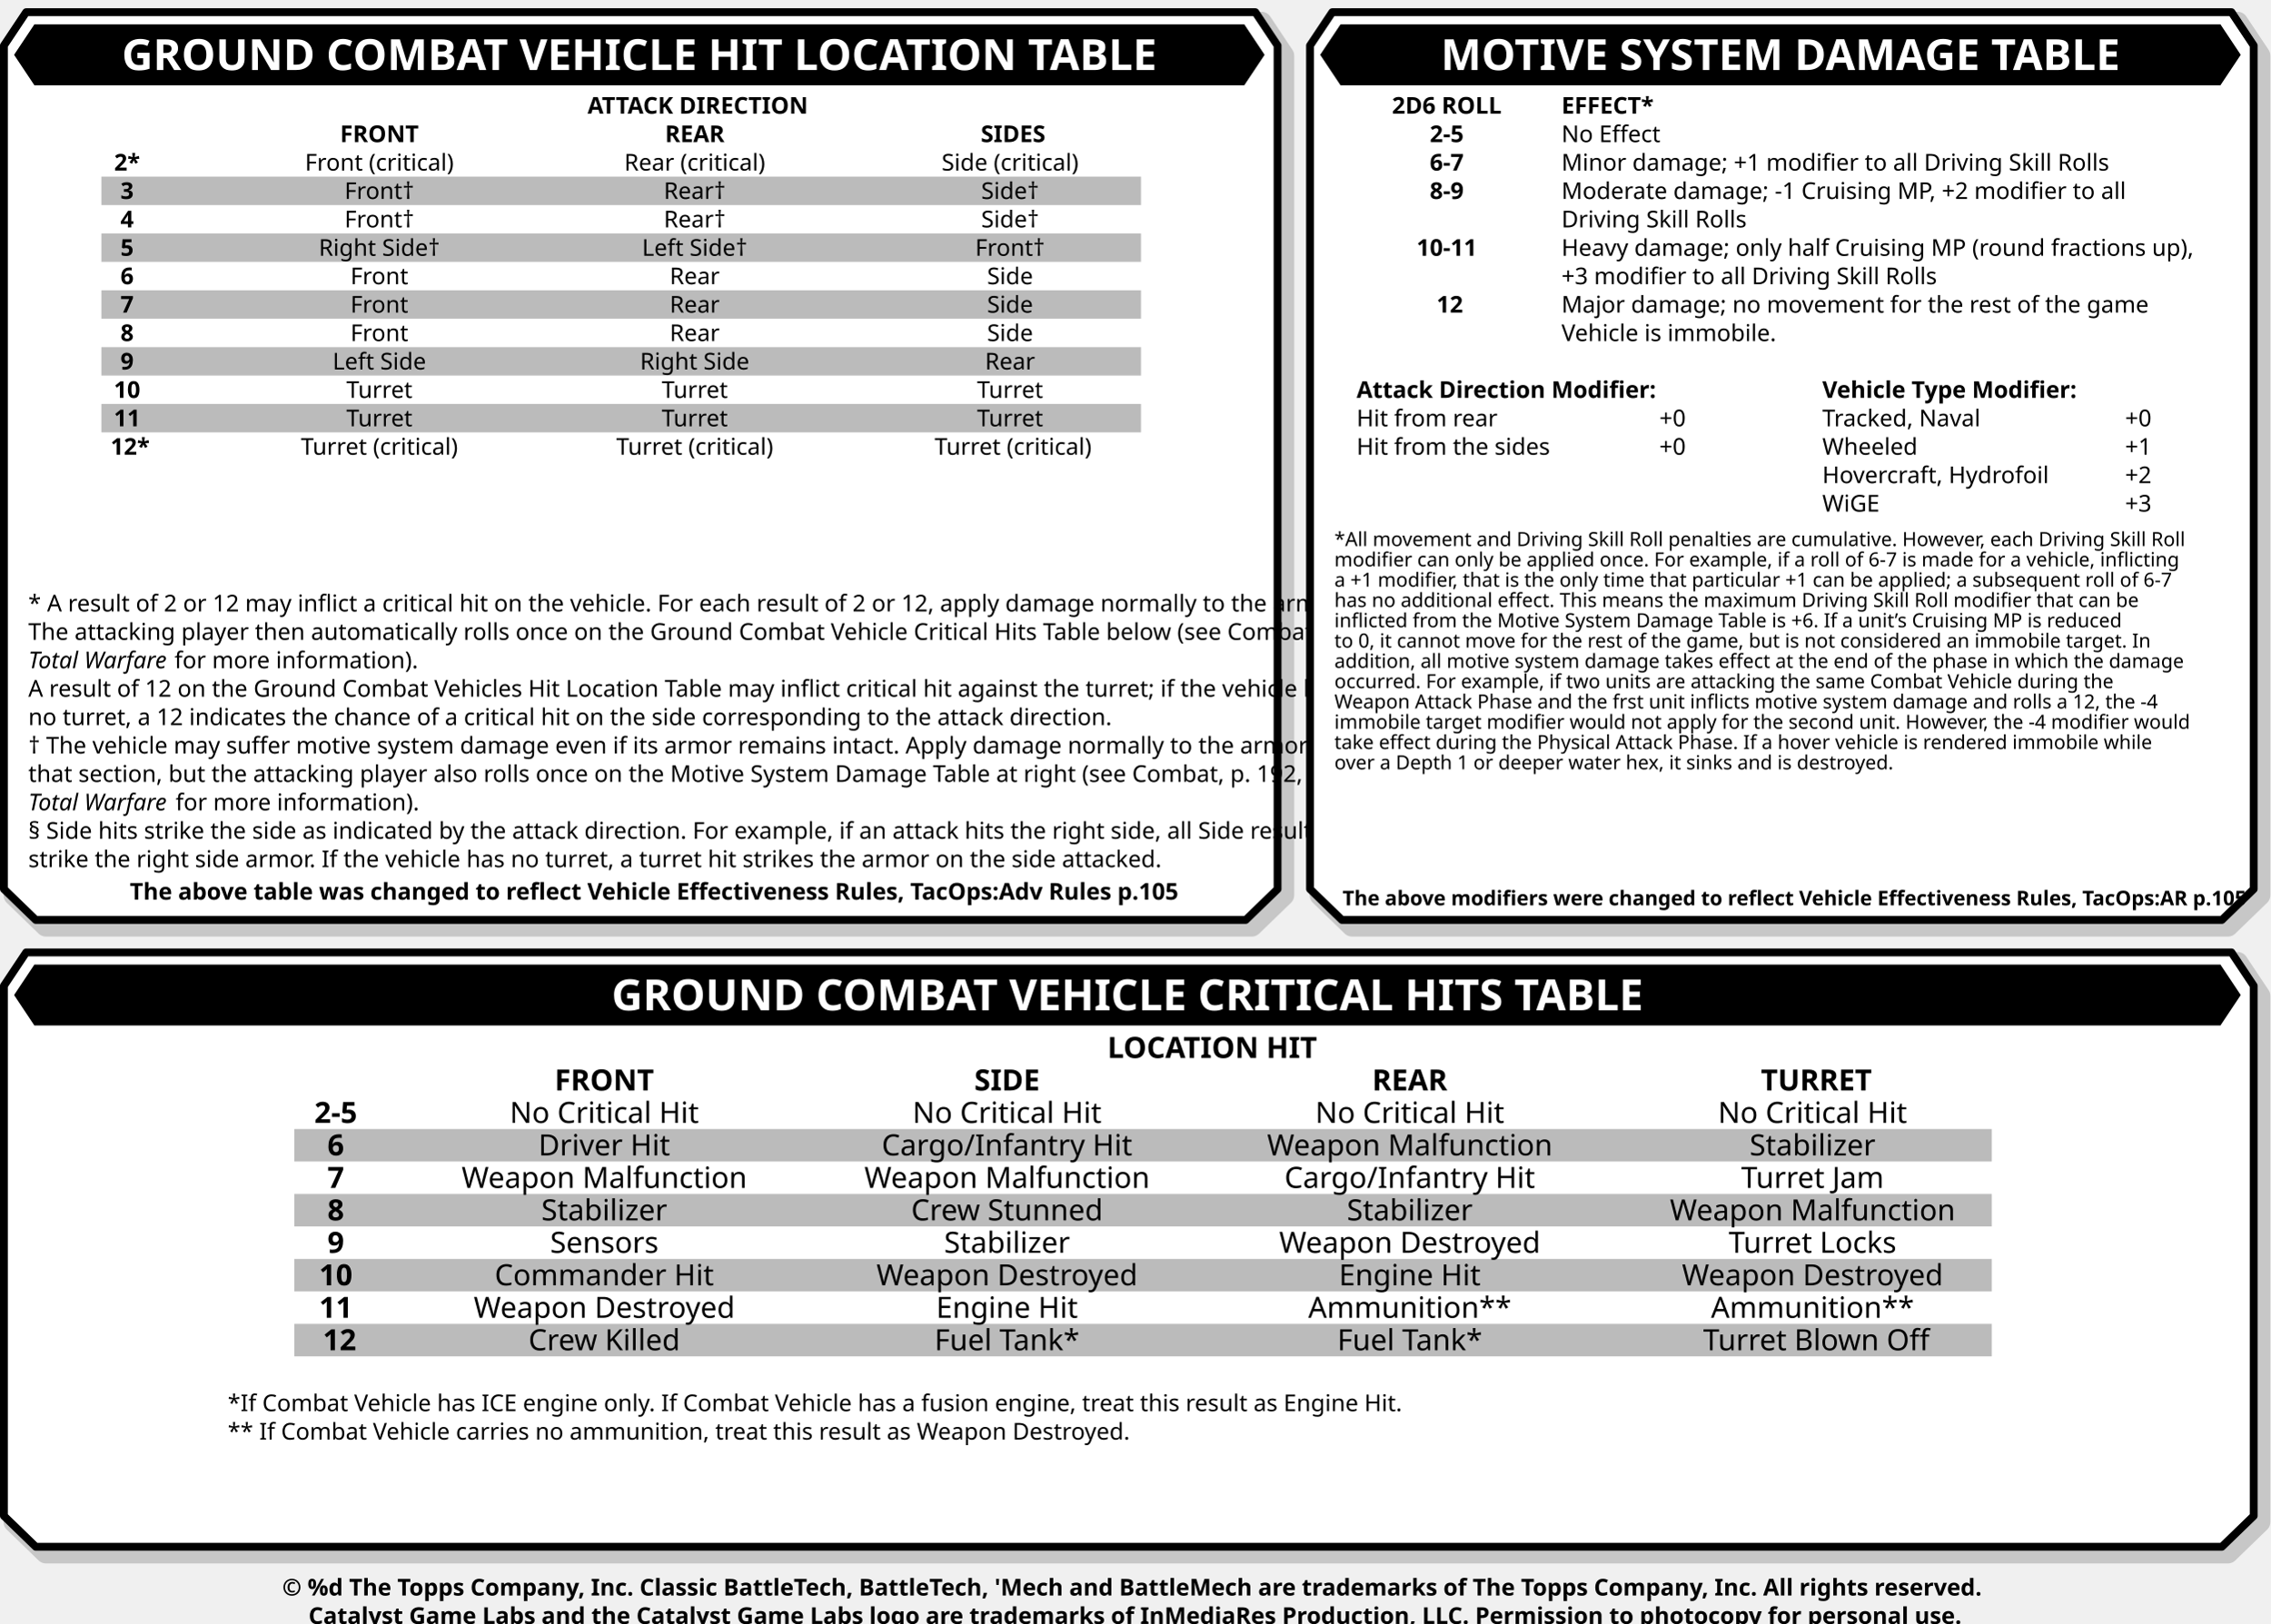
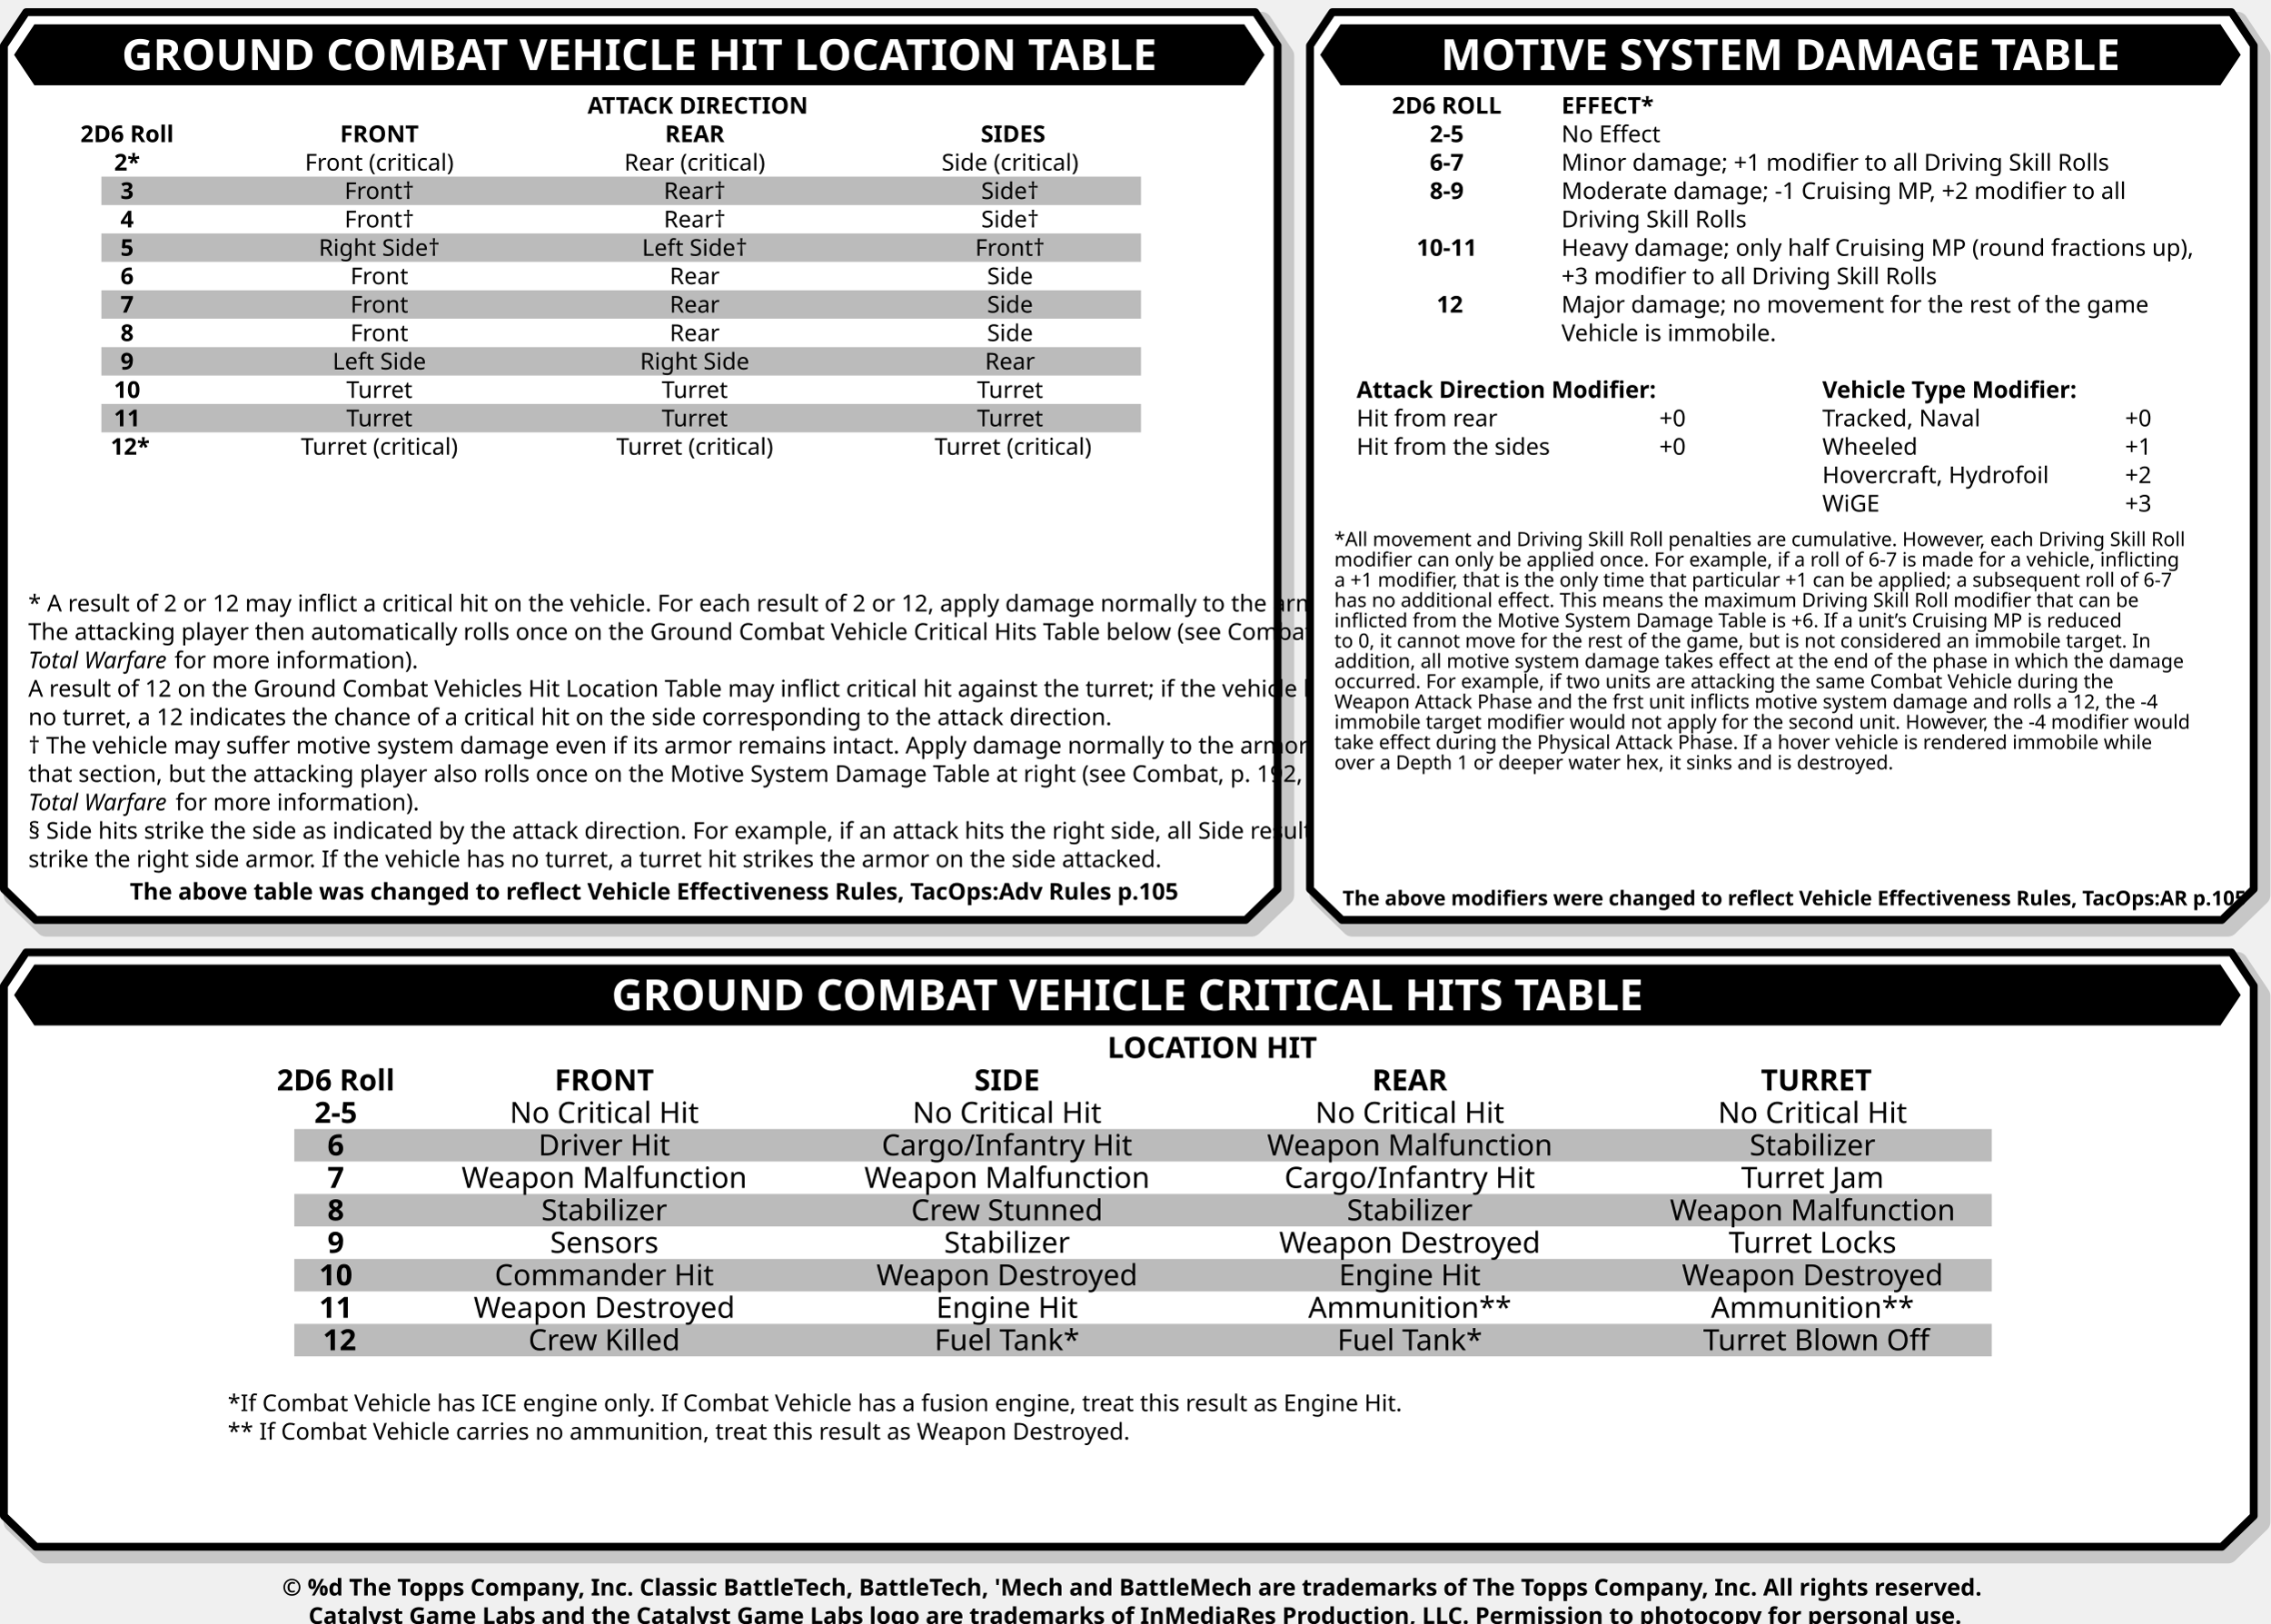
<svg xmlns="http://www.w3.org/2000/svg" contentScriptType="text/ecmascript" width="559.0" zoomAndPan="magnify" contentStyleType="text/css" height="400.0" preserveAspectRatio="xMidYMid meet" version="1.0" id="svg155">
  <defs id="defs155" />
  <g style="mml-color-elements:" id="rs_template">
    <text font-size="5.7px" transform="translate (279.5 400.0)" fill="#000000" text-anchor="middle" font-family="Eurostile" id="footer" font-weight="bold">
      <tspan lengthAdjust="spacingAndGlyphs" x="0.0" id="tspanCopyright" y="-7.000" textLength="531.050">© %d The Topps Company, Inc. Classic BattleTech, BattleTech, 'Mech and BattleMech are trademarks of The Topps Company, Inc. All rights reserved.</tspan>
      <tspan lengthAdjust="spacingAndGlyphs" x="0.0" y="0" textLength="503.100" id="tspan1">Catalyst Game Labs and the Catalyst Game Labs logo are trademarks of InMediaRes Production, LLC. Permission to photocopy for personal use.</tspan>
    </text>
    <g transform="translate(0.966,3)" id="g64">
      <g id="g4">
        <path fill="#ffffff" d="M 2.5,10.714 7.975,2.5 h 301.68 l 5.475,8.214 V 217.5 l -7.845,7.6 H 10.345 L 2.5,217.5 Z" stroke-width="5.2" stroke-linejoin="round" stroke="#c7c7c7" id="path1" />
        <path fill="#ffffff" d="M 0,8.214 5.475,0 h 302.68 l 5.475,8.214 V 216 l -7.845,7.6 H 7.845 L 0,216 Z" stroke-width="1.932" stroke-linejoin="round" stroke="#000000" id="path2" />
        <g transform="translate(2.5,3)" id="g3">
          <path fill="#000000" d="M 0,7.5 4.999,0 h 297.94 l 4.999,7.5 -4.999,7.5 H 4.999 Z" id="path3" />
          <text x="153.969" y="11.25" fill="#ffffff" text-anchor="middle" style="font-style:normal;font-weight:bold;font-size:10.6px;font-family:Eurostile" textLength="198.545" lengthAdjust="spacingAndGlyphs" id="text3">GROUND COMBAT VEHICLE HIT LOCATION TABLE</text>
        </g>
      </g>
      <g id="shade1" class="tableshading" style="fill:#bbbbbb" transform="translate(0,-3)">
        <rect id="rect155" width="256" height="7" x="24" y="43.5" />
        <rect id="rect156" width="256" height="7" x="24" y="57.5" />
        <rect id="rect157" width="256" height="7" x="24" y="71.5" />
        <rect id="rect158" width="256" height="7" x="24" y="85.5" />
        <rect id="rect159" width="256" height="7" x="24" y="99.5" />
      </g>
      <text fill="#000000" x="170.847" y="25" style="font-style:normal;font-weight:bold;font-size:5.7px;font-family:Eurostile" text-anchor="middle" id="text4">ATTACK DIRECTION</text>
      <g transform="translate(0,32)" id="g50">
        <text text-anchor="middle" style="font-style:normal;font-weight:bold;font-size:5.7px;font-family:Eurostile" id="text6">
+           <tspan x="31.063" y="0" id="tspan4">2D6 Roll</tspan>
          <tspan x="93.189" y="0" id="tspan4">FRONT</tspan>
          <tspan x="170.847" y="0" id="tspan5">REAR</tspan>
          <tspan x="248.504" y="0" id="tspan6">SIDES</tspan>
        </text>
        <text text-anchor="middle" style="font-style:normal;font-weight:bold;font-size:5.7px;font-family:Eurostile" id="text17">
          <tspan x="31.063" y="7" id="tspan7">2*</tspan>
          <tspan x="31.063" y="14" id="tspan8">3</tspan>
          <tspan x="31.063" y="21" id="tspan9">4</tspan>
          <tspan x="31.063" y="28" id="tspan10">5</tspan>
          <tspan x="31.063" y="35" id="tspan11">6</tspan>
          <tspan x="31.063" y="42" id="tspan12">7</tspan>
          <tspan x="31.063" y="49" id="tspan13">8</tspan>
          <tspan x="31.063" y="56" id="tspan14">9</tspan>
          <tspan x="31.063" y="63" id="tspan15">10</tspan>
          <tspan x="31.063" y="70" id="tspan16">11</tspan>
          <tspan x="31.063" y="77" id="tspan17">12*</tspan>
        </text>
        <text text-anchor="middle" style="font-style:normal;font-weight:normal;font-size:5.7px;font-family:Eurostile" id="text50">
          <tspan x="93.189" y="7" id="tspan18">Front (critical)</tspan>
          <tspan x="170.847" y="7" id="tspan19">Rear (critical)</tspan>
          <tspan x="248.504" y="7" id="tspan20">Side (critical)</tspan>
          <tspan x="93.189" y="14" id="tspan21">Front†</tspan>
          <tspan x="170.847" y="14" id="tspan22">Rear†</tspan>
          <tspan x="248.504" y="14" id="tspan23">Side†</tspan>
          <tspan x="93.189" y="21" id="tspan24">Front†</tspan>
          <tspan x="170.847" y="21" id="tspan25">Rear†</tspan>
          <tspan x="248.504" y="21" id="tspan26">Side†</tspan>
          <tspan x="93.189" y="28" id="tspan27">Right Side†</tspan>
          <tspan x="170.847" y="28" id="tspan28">Left Side†</tspan>
          <tspan x="248.504" y="28" id="tspan29">Front†</tspan>
          <tspan x="93.189" y="35" id="tspan30">Front</tspan>
          <tspan x="170.847" y="35" id="tspan31">Rear</tspan>
          <tspan x="248.504" y="35" id="tspan32">Side</tspan>
          <tspan x="93.189" y="42" id="tspan33">Front</tspan>
          <tspan x="170.847" y="42" id="tspan34">Rear</tspan>
          <tspan x="248.504" y="42" id="tspan35">Side</tspan>
          <tspan x="93.189" y="49" id="tspan36">Front</tspan>
          <tspan x="170.847" y="49" id="tspan37">Rear</tspan>
          <tspan x="248.504" y="49" id="tspan38">Side</tspan>
          <tspan x="93.189" y="56" id="tspan39">Left Side</tspan>
          <tspan x="170.847" y="56" id="tspan40">Right Side</tspan>
          <tspan x="248.504" y="56" id="tspan41">Rear</tspan>
          <tspan x="93.189" y="63" id="tspan42">Turret</tspan>
          <tspan x="170.847" y="63" id="tspan43">Turret</tspan>
          <tspan x="248.504" y="63" id="tspan44">Turret</tspan>
          <tspan x="93.189" y="70" id="tspan45">Turret</tspan>
          <tspan x="170.847" y="70" id="tspan46">Turret</tspan>
          <tspan x="248.504" y="70" id="tspan47">Turret</tspan>
          <tspan x="93.189" y="77" id="tspan48">Turret (critical)</tspan>
          <tspan x="170.847" y="77" id="tspan49">Turret (critical)</tspan>
          <tspan x="248.504" y="77" id="tspan50">Turret (critical)</tspan>
        </text>
      </g>
      <g transform="translate(0,140.6)" id="g63">
        <text x="6" y="7" fill="#000000" text-anchor="start" style="font-style:normal;font-weight:normal;font-size:5.7px;font-family:Eurostile" textLength="301.63" lengthAdjust="spacingAndGlyphs" id="text51">* A result of 2 or 12 may inflict a critical hit on the vehicle. For each result of 2 or 12, apply damage normally to the armor in that section.</text>
        <text x="6" y="14" fill="#000000" text-anchor="start" style="font-style:normal;font-weight:normal;font-size:5.7px;font-family:Eurostile" textLength="301.63" lengthAdjust="spacingAndGlyphs" id="text52">The attacking player then automatically rolls once on the Ground Combat Vehicle Critical Hits
            Table below (see Combat, p. 192, in</text>
        <text x="6" y="21" fill="#000000" text-anchor="start" style="font-style:italic;font-weight:normal;font-size:5.7px;font-family:Eurostile" textLength="33.425" lengthAdjust="spacingAndGlyphs" id="text54">Total Warfare</text>
        <text x="42" y="21" fill="#000000" text-anchor="start" style="font-style:normal;font-weight:normal;font-size:5.7px;font-family:Eurostile" textLength="53.281" lengthAdjust="spacingAndGlyphs" id="text55">for more information).</text>
        <text x="6" y="28" fill="#000000" text-anchor="start" style="font-style:normal;font-weight:normal;font-size:5.7px;font-family:Eurostile" textLength="301.63" lengthAdjust="spacingAndGlyphs" id="text56">A result of 12 on the Ground Combat Vehicles Hit Location Table may inflict critical hit against the turret; if the vehicle has</text>
        <text fill="#000000" x="6" y="35" style="font-style:normal;font-weight:normal;font-size:5.7px;font-family:Eurostile" text-anchor="start" id="text57">no turret, a 12 indicates the chance of a critical hit on the side corresponding to the attack direction.</text>
        <text x="6" y="42" fill="#000000" text-anchor="start" style="font-style:normal;font-weight:normal;font-size:5.7px;font-family:Eurostile" textLength="301.63" lengthAdjust="spacingAndGlyphs" id="text58">† The vehicle may suffer motive system damage even if its armor remains intact. Apply damage normally to the armor in</text>
        <text x="6" y="49" fill="#000000" text-anchor="start" style="font-style:normal;font-weight:normal;font-size:5.7px;font-family:Eurostile" textLength="301.63" lengthAdjust="spacingAndGlyphs" id="text59">that section, but the attacking player also rolls once on the Motive System Damage Table at right (see Combat, p. 192, in</text>
        <text x="6" y="56" fill="#000000" text-anchor="start" style="font-style:italic;font-weight:normal;font-size:5.7px;font-family:Eurostile" textLength="33.425" lengthAdjust="spacingAndGlyphs" id="text60">Total Warfare</text>
        <text x="42.269" y="56" fill="#000000" text-anchor="start" style="font-style:normal;font-weight:normal;font-size:5.7px;font-family:Eurostile" textLength="53.281" lengthAdjust="spacingAndGlyphs" id="text61">for more information).</text>
        <text x="6" y="63" fill="#000000" text-anchor="start" style="font-style:normal;font-weight:normal;font-size:5.7px;font-family:Eurostile" textLength="301.63" lengthAdjust="spacingAndGlyphs" id="text62">§ Side hits strike the side as indicated by the attack direction. For example, if an attack hits the right side, all Side results</text>
        <text fill="#000000" x="6" y="70" style="font-style:normal;font-weight:normal;font-size:5.7px;font-family:Eurostile" text-anchor="start" id="text63">strike the right side armor. If the vehicle has no turret, a turret hit strikes the armor on the side attacked.</text>
        <text fill="#000000" x="31" y="78" style="font-style:normal;font-weight:bold;font-size:5.7px;font-family:Eurostile" text-anchor="start" id="text160">The above table was changed to reflect Vehicle Effectiveness Rules, TacOps:Adv Rules p.105</text>
      </g>
    </g>
    <g transform="translate(322.596,3)" id="g107">
      <g id="g67">
        <path fill="#ffffff" d="M 2.5,10.714 7.975,2.5 h 220.42 l 5.475,8.214 V 217.5 l -7.845,7.6 H 10.345 L 2.5,217.5 Z" stroke-width="5.2" stroke-linejoin="round" stroke="#c7c7c7" id="path64" />
        <path fill="#ffffff" d="M 0,8.214 5.475,0 h 221.42 l 5.475,8.214 V 216 l -7.845,7.6 H 7.845 L 0,216 Z" stroke-width="1.932" stroke-linejoin="round" stroke="#000000" id="path65" />
        <g transform="translate(2.5,3)" id="g66">
          <path fill="#000000" d="M 0,7.5 4.999,0 h 216.68 l 4.999,7.5 -4.999,7.5 H 4.999 Z" id="path66" />
          <text x="113.339" y="11.25" fill="#ffffff" text-anchor="middle" style="font-style:normal;font-weight:bold;font-size:10.6px;font-family:Eurostile" textLength="157.417" lengthAdjust="spacingAndGlyphs" id="text66">MOTIVE SYSTEM DAMAGE TABLE</text>
        </g>
      </g>
      <g transform="translate(0,25)" id="g81">
        <text text-anchor="start" style="font-style:normal;font-weight:bold;font-size:5.7px;font-family:Eurostile" id="text67">
          <tspan x="61.93" y="0" id="tspan67">EFFECT*</tspan>
        </text>
        <text text-anchor="middle" style="font-style:normal;font-weight:bold;font-size:5.7px;font-family:Eurostile" id="text73">
          <tspan x="34.405" y="0" id="tspan68">2D6 ROLL</tspan>
          <tspan x="34.405" y="7" id="tspan69">2-5</tspan>
          <tspan x="34.405" y="14" id="tspan70">6-7</tspan>
          <tspan x="34.405" y="21" id="tspan71">8-9</tspan>
          <tspan x="34.405" y="35" id="tspan72">10-11</tspan>
          <tspan x="34.405" y="49" id="tspan73">12</tspan>
        </text>
        <text text-anchor="start" style="font-style:normal;font-weight:normal;font-size:5.7px;font-family:Eurostile" id="text81">
          <tspan x="61.93" y="7" id="tspan74">No Effect</tspan>
          <tspan x="61.93" y="14" id="tspan75">Minor damage; +1 modifier to all Driving Skill Rolls</tspan>
          <tspan x="61.93" y="21" id="tspan76">Moderate damage; -1 Cruising MP, +2 modifier to all</tspan>
          <tspan x="61.93" y="28" id="tspan77">Driving Skill Rolls</tspan>
          <tspan x="61.93" y="35" id="tspan78">Heavy damage; only half Cruising MP (round fractions up),</tspan>
          <tspan x="61.93" y="42" id="tspan79">+3 modifier to all Driving Skill Rolls</tspan>
          <tspan x="61.93" y="49" id="tspan80">Major damage; no movement for the rest of the game</tspan>
          <tspan x="61.93" y="56" id="tspan81">Vehicle is immobile.</tspan>
        </text>
      </g>
      <g transform="translate(0,95)" id="g86">
        <text text-anchor="start" style="font-style:normal;font-weight:bold;font-size:5.7px;font-family:Eurostile" id="text82">
          <tspan x="11.469" y="0" id="tspan82">Attack Direction Modifier:</tspan>
        </text>
        <text text-anchor="start" style="font-style:normal;font-weight:normal;font-size:5.7px;font-family:Eurostile" id="text86">
          <tspan x="11.469" y="7" id="tspan83">Hit from rear</tspan>
          <tspan x="86.014" y="7" id="tspan84">+0</tspan>
          <tspan x="11.469" y="14" id="tspan85">Hit from the sides</tspan>
          <tspan x="86.014" y="14" id="tspan86">+0</tspan>
        </text>
      </g>
      <g transform="translate(114.685,95)" id="g95">
        <text text-anchor="start" style="font-style:normal;font-weight:bold;font-size:5.7px;font-family:Eurostile" id="text87">
          <tspan x="11.469" y="0" id="tspan87">Vehicle Type Modifier:</tspan>
        </text>
        <text text-anchor="start" style="font-style:normal;font-weight:normal;font-size:5.7px;font-family:Eurostile" id="text95">
          <tspan x="11.469" y="7" id="tspan88">Tracked, Naval</tspan>
          <tspan x="86.014" y="7" id="tspan89">+0</tspan>
          <tspan x="11.469" y="14" id="tspan90">Wheeled</tspan>
          <tspan x="86.014" y="14" id="tspan91">+1</tspan>
          <tspan x="11.469" y="21" id="tspan92">Hovercraft, Hydrofoil</tspan>
          <tspan x="86.014" y="21" id="tspan93">+2</tspan>
          <tspan x="11.469" y="28" id="tspan94">WiGE</tspan>
          <tspan x="86.014" y="28" id="tspan95">+3</tspan>
        </text>
      </g>
      <text x="6" y="131.5" fill="#000000" text-anchor="start" style="font-style:normal;font-weight:normal;font-size:4.8px;font-family:Eurostile" textLength="220.37" lengthAdjust="spacingAndGlyphs" id="text96">*All movement and Driving Skill Roll penalties are cumulative. However, each Driving Skill Roll</text>
      <text x="6" y="136.5" fill="#000000" text-anchor="start" style="font-style:normal;font-weight:normal;font-size:4.8px;font-family:Eurostile" textLength="220.37" lengthAdjust="spacingAndGlyphs" id="text97">modifier can only be applied once. For example, if a roll of 6-7 is made for a vehicle, inflicting</text>
      <text x="6" y="141.5" fill="#000000" text-anchor="start" style="font-style:normal;font-weight:normal;font-size:4.8px;font-family:Eurostile" textLength="220.37" lengthAdjust="spacingAndGlyphs" id="text98">a +1 modifier, that is the only time that particular +1 can be applied; a subsequent roll of 6-7</text>
      <text x="6" y="146.5" fill="#000000" text-anchor="start" style="font-style:normal;font-weight:normal;font-size:4.8px;font-family:Eurostile" textLength="220.37" lengthAdjust="spacingAndGlyphs" id="text99">has no additional effect. This means the maximum Driving Skill Roll modifier that can be</text>
      <text x="6" y="151.5" fill="#000000" text-anchor="start" style="font-style:normal;font-weight:normal;font-size:4.8px;font-family:Eurostile" textLength="220.37" lengthAdjust="spacingAndGlyphs" id="text100">inflicted from the Motive System Damage Table is +6. If a unit’s Cruising MP is reduced</text>
      <text x="6" y="156.5" fill="#000000" text-anchor="start" style="font-style:normal;font-weight:normal;font-size:4.8px;font-family:Eurostile" textLength="220.37" lengthAdjust="spacingAndGlyphs" id="text101">to 0, it cannot move for the rest of the game, but is not considered an immobile target. In</text>
      <text x="6" y="161.5" fill="#000000" text-anchor="start" style="font-style:normal;font-weight:normal;font-size:4.8px;font-family:Eurostile" textLength="220.37" lengthAdjust="spacingAndGlyphs" id="text102">addition, all motive system damage takes effect at the end of the phase in which the damage</text>
      <text x="6" y="166.5" fill="#000000" text-anchor="start" style="font-style:normal;font-weight:normal;font-size:4.8px;font-family:Eurostile" textLength="220.37" lengthAdjust="spacingAndGlyphs" id="text103">occurred. For example, if two units are attacking the same Combat Vehicle during the</text>
      <text x="6" y="171.5" fill="#000000" text-anchor="start" style="font-style:normal;font-weight:normal;font-size:4.8px;font-family:Eurostile" textLength="220.37" lengthAdjust="spacingAndGlyphs" id="text104">Weapon Attack Phase and the frst unit inflicts motive system damage and rolls a 12, the -4</text>
      <text x="6" y="176.5" fill="#000000" text-anchor="start" style="font-style:normal;font-weight:normal;font-size:4.8px;font-family:Eurostile" textLength="220.37" lengthAdjust="spacingAndGlyphs" id="text105">immobile target modifier would not apply for the second unit. However, the -4 modifier would</text>
      <text x="6" y="181.5" fill="#000000" text-anchor="start" style="font-style:normal;font-weight:normal;font-size:4.8px;font-family:Eurostile" textLength="220.37" lengthAdjust="spacingAndGlyphs" id="text106">take effect during the Physical Attack Phase. If a hover vehicle is rendered immobile while</text>
      <text fill="#000000" x="6" y="186.5" style="font-style:normal;font-weight:normal;font-size:4.8px;font-family:Eurostile" text-anchor="start" id="text107">over a Depth 1 or deeper water hex, it sinks and is destroyed.</text>
      <text fill="#000000" x="8" y="220" style="font-style:normal;font-weight:bold;font-size:5px;font-family:Eurostile" text-anchor="start" id="text161">The above modifiers were changed to reflect Vehicle Effectiveness Rules, TacOps:AR p.105</text>
    </g>
    <g transform="translate(0.966,234.6)" id="g155">
      <g id="g110">
        <path fill="#ffffff" d="M 2.5,10.714 7.975,2.5 h 542.05 l 5.475,8.214 V 140.3 l -7.845,7.6 H 10.345 L 2.5,140.3 Z" stroke-width="5.2" stroke-linejoin="round" stroke="#c7c7c7" id="path107" />
        <path fill="#ffffff" d="M 0,8.214 5.475,0 h 543.05 L 554,8.214 V 138.8 l -7.845,7.6 H 7.845 L 0,138.8 Z" stroke-width="1.932" stroke-linejoin="round" stroke="#000000" id="path108" />
        <g transform="translate(2.5,3)" id="g109">
          <path fill="#000000" d="M 0,7.5 4.999,0 h 538.31 l 4.999,7.5 -4.999,7.5 H 4.999 Z" id="path109" />
          <text x="274.154" y="11.25" fill="#ffffff" text-anchor="middle" style="font-style:normal;font-weight:bold;font-size:10.6px;font-family:Eurostile" textLength="213.991" lengthAdjust="spacingAndGlyphs" id="text109">GROUND COMBAT VEHICLE CRITICAL HITS TABLE</text>
        </g>
      </g>
      <g id="shade2" transform="translate(-5.5,-219.5)" class="tableshading" style="fill:#bbbbbb">
        <rect id="rect160" width="418" height="8" x="77" y="263" />
        <rect id="rect161" width="418" height="8" x="77" y="279" />
        <rect id="rect162" width="418" height="8" x="77" y="295" />
        <rect id="rect163" width="418" height="8" x="77" y="311" />
      </g>
      <text fill="#000000" x="297.54" y="26" style="font-style:normal;font-weight:bold;font-size:7.2px;font-family:Eurostile" text-anchor="middle" id="text110">LOCATION HIT</text>
      <g transform="translate(0,34)" id="g153">
        <text text-anchor="middle" style="font-style:normal;font-weight:bold;font-size:7.2px;font-family:Eurostile" id="text113">
+           <tspan x="82.65" y="0" id="tspan110">2D6 Roll</tspan>
          <tspan x="148.77" y="0" id="tspan110">FRONT</tspan>
          <tspan x="247.95" y="0" id="tspan111">SIDE</tspan>
          <tspan x="347.13" y="0" id="tspan112">REAR</tspan>
          <tspan x="446.31" y="0" id="tspan113">TURRET</tspan>
        </text>
        <text text-anchor="middle" style="font-style:normal;font-weight:bold;font-size:7.2px;font-family:Eurostile" id="text121">
          <tspan x="82.65" y="8" id="tspan114">2-5</tspan>
          <tspan x="82.65" y="16" id="tspan115">6</tspan>
          <tspan x="82.65" y="24" id="tspan116">7</tspan>
          <tspan x="82.65" y="32" id="tspan117">8</tspan>
          <tspan x="82.65" y="40" id="tspan118">9</tspan>
          <tspan x="82.65" y="48" id="tspan119">10</tspan>
          <tspan x="82.65" y="56" id="tspan120">11</tspan>
          <tspan x="82.65" y="64" id="tspan121">12</tspan>
        </text>
        <text text-anchor="middle" style="font-style:normal;font-weight:normal;font-size:7.2px;font-family:Eurostile" id="text153">
          <tspan x="148.77" y="8" id="tspan122">No Critical Hit</tspan>
          <tspan x="247.95" y="8" id="tspan123">No Critical Hit</tspan>
          <tspan x="347.13" y="8" id="tspan124">No Critical Hit</tspan>
          <tspan x="446.31" y="8" id="tspan125">No Critical Hit</tspan>
          <tspan x="148.77" y="16" id="tspan126">Driver Hit</tspan>
          <tspan x="247.95" y="16" id="tspan127">Cargo/Infantry Hit</tspan>
          <tspan x="347.13" y="16" id="tspan128">Weapon Malfunction</tspan>
          <tspan x="446.31" y="16" id="tspan129">Stabilizer</tspan>
          <tspan x="148.77" y="24" id="tspan130">Weapon Malfunction</tspan>
          <tspan x="247.95" y="24" id="tspan131">Weapon Malfunction</tspan>
          <tspan x="347.13" y="24" id="tspan132">Cargo/Infantry Hit</tspan>
          <tspan x="446.31" y="24" id="tspan133">Turret Jam</tspan>
          <tspan x="148.77" y="32" id="tspan134">Stabilizer</tspan>
          <tspan x="247.95" y="32" id="tspan135">Crew Stunned</tspan>
          <tspan x="347.13" y="32" id="tspan136">Stabilizer</tspan>
          <tspan x="446.31" y="32" id="tspan137">Weapon Malfunction</tspan>
          <tspan x="148.77" y="40" id="tspan138">Sensors</tspan>
          <tspan x="247.95" y="40" id="tspan139">Stabilizer</tspan>
          <tspan x="347.13" y="40" id="tspan140">Weapon Destroyed</tspan>
          <tspan x="446.31" y="40" id="tspan141">Turret Locks</tspan>
          <tspan x="148.77" y="48" id="tspan142">Commander Hit</tspan>
          <tspan x="247.95" y="48" id="tspan143">Weapon Destroyed</tspan>
          <tspan x="347.13" y="48" id="tspan144">Engine Hit</tspan>
          <tspan x="446.31" y="48" id="tspan145">Weapon Destroyed</tspan>
          <tspan x="148.77" y="56" id="tspan146">Weapon Destroyed</tspan>
          <tspan x="247.95" y="56" id="tspan147">Engine Hit</tspan>
          <tspan x="347.13" y="56" id="tspan148">Ammunition**</tspan>
          <tspan x="446.31" y="56" id="tspan149">Ammunition**</tspan>
          <tspan x="148.77" y="64" id="tspan150">Crew Killed</tspan>
          <tspan x="247.95" y="64" id="tspan151">Fuel Tank*</tspan>
          <tspan x="347.13" y="64" id="tspan152">Fuel Tank*</tspan>
          <tspan x="446.31" y="64" id="tspan153">Turret Blown Off</tspan>
        </text>
      </g>
      <text fill="#000000" x="55.1" y="113" style="font-style:normal;font-weight:normal;font-size:5.7px;font-family:Eurostile" text-anchor="start" id="text154">*If Combat Vehicle has ICE engine only. If Combat Vehicle has a fusion engine, treat this result as Engine Hit.</text>
      <text fill="#000000" x="55.1" y="120" style="font-style:normal;font-weight:normal;font-size:5.7px;font-family:Eurostile" text-anchor="start" id="text155">** If Combat Vehicle carries no ammunition, treat this result as Weapon Destroyed.</text>
    </g>
  </g>
</svg>
